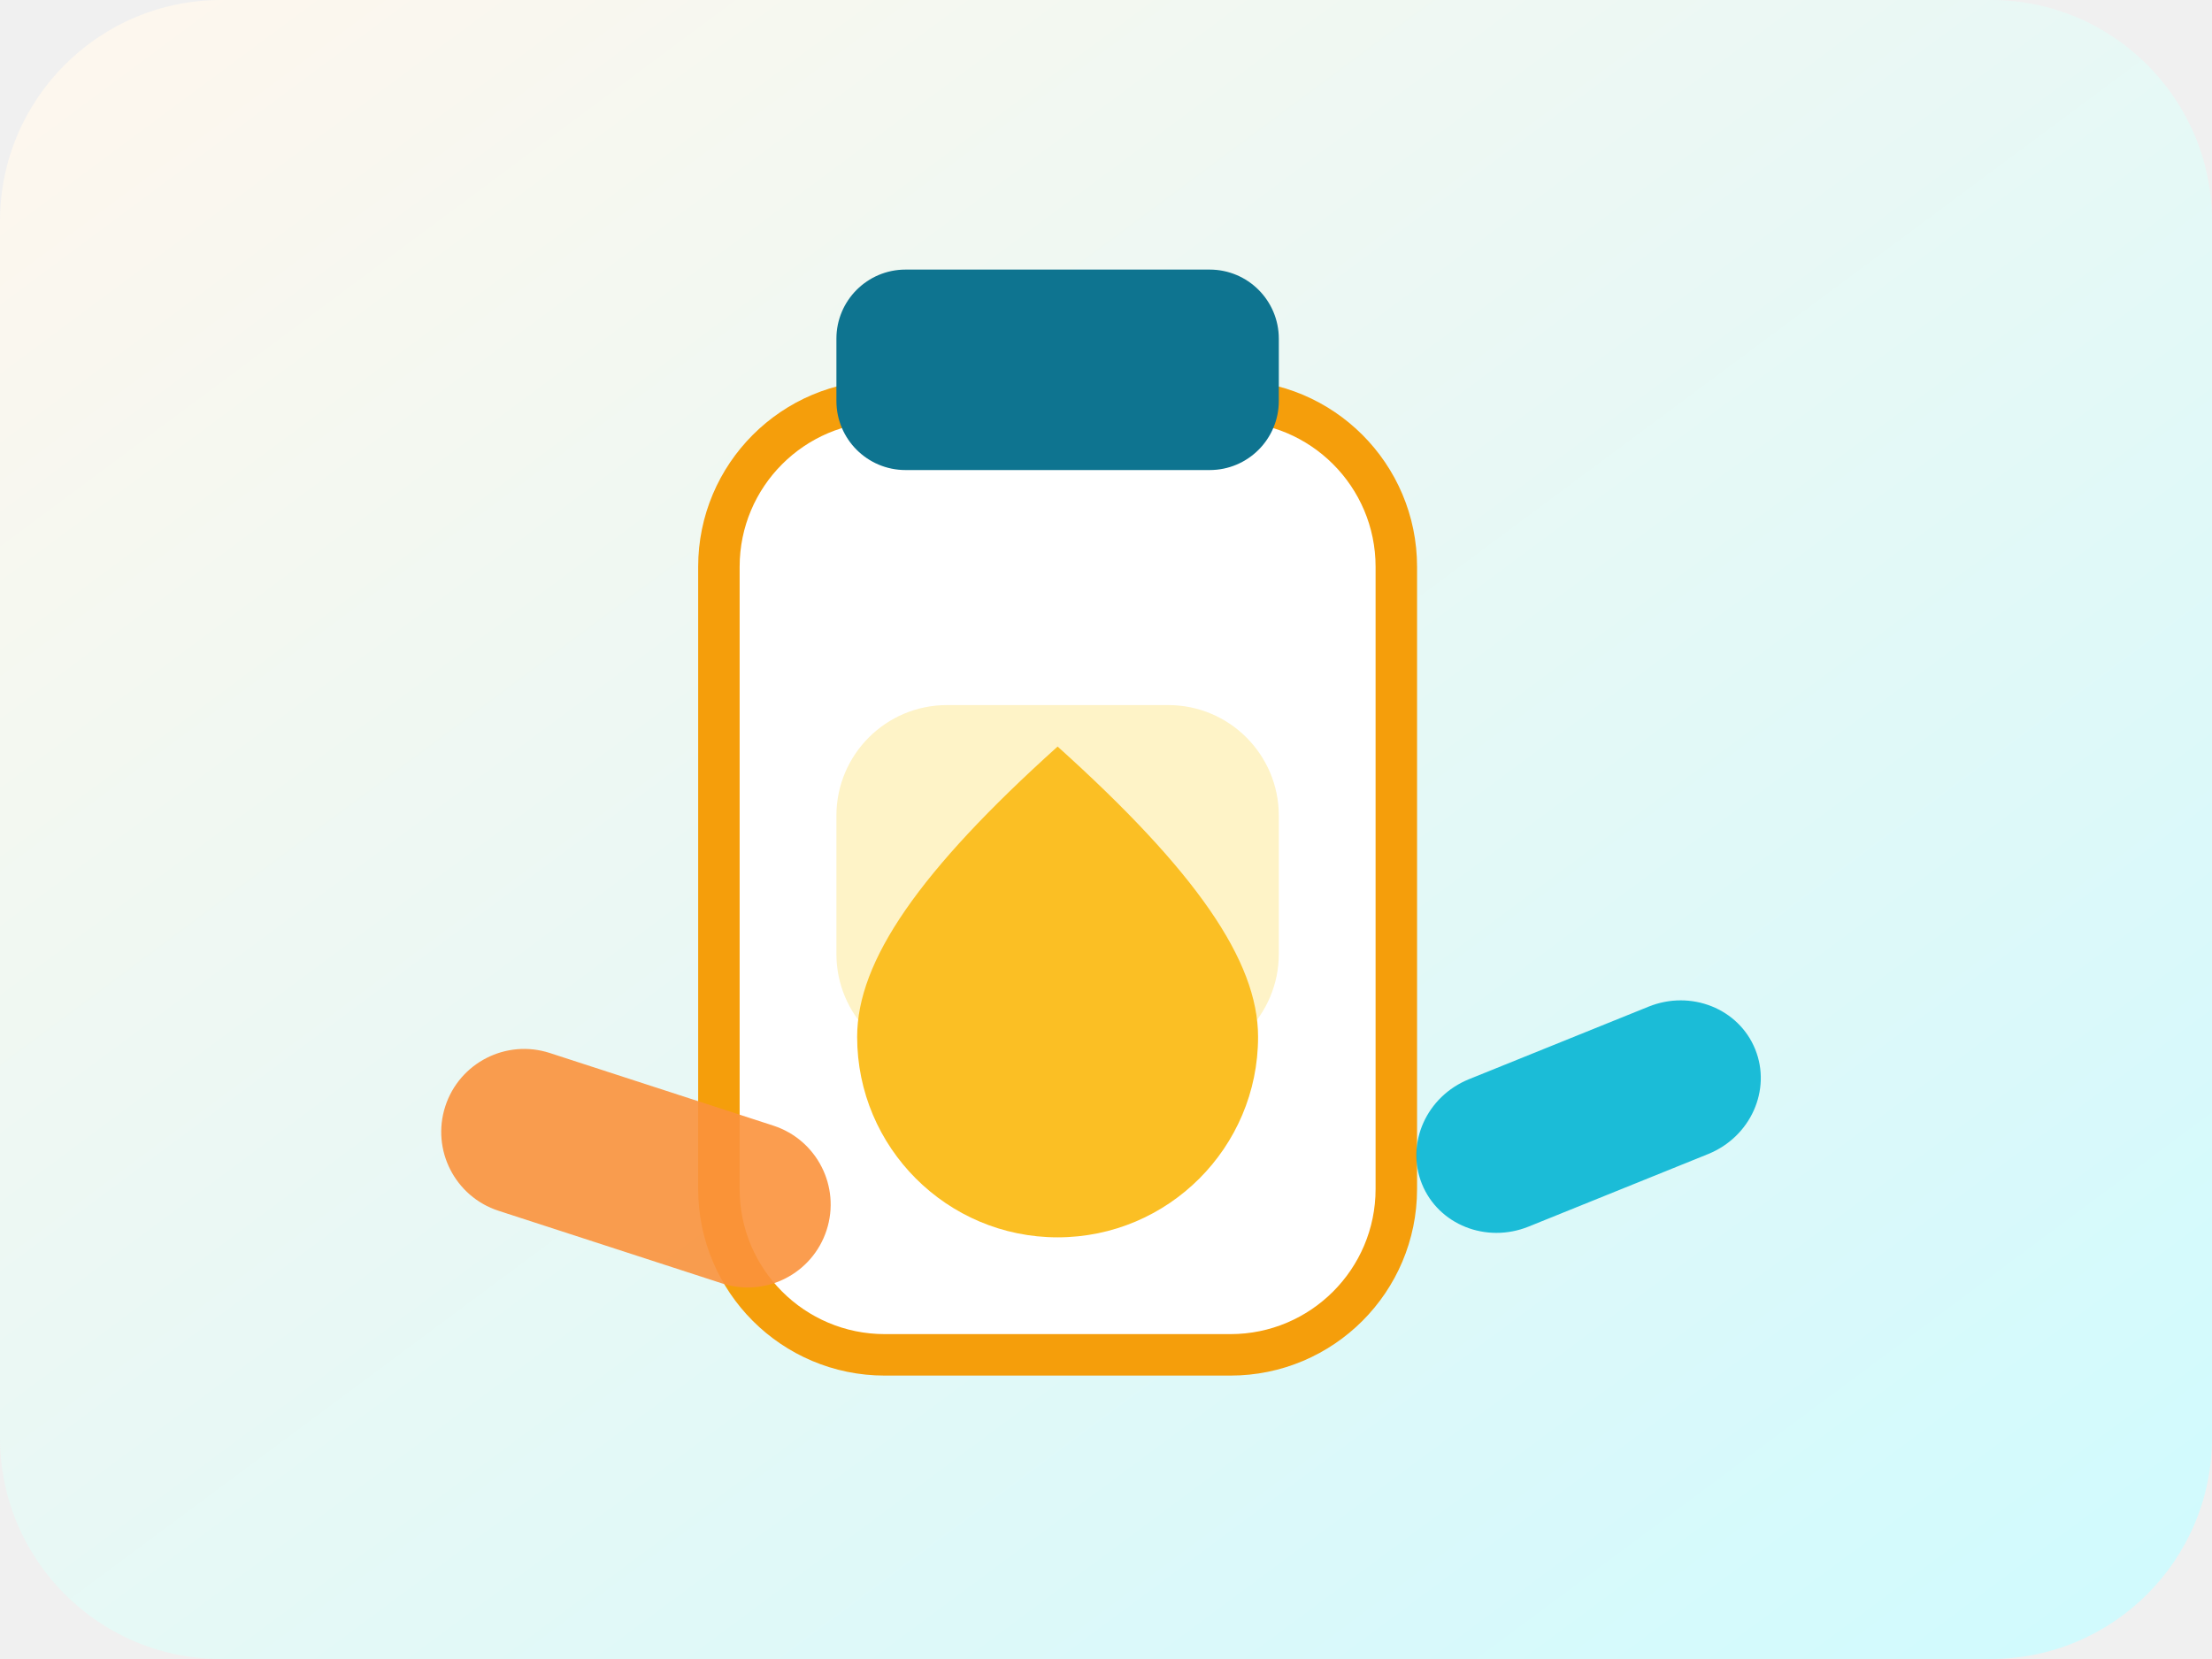
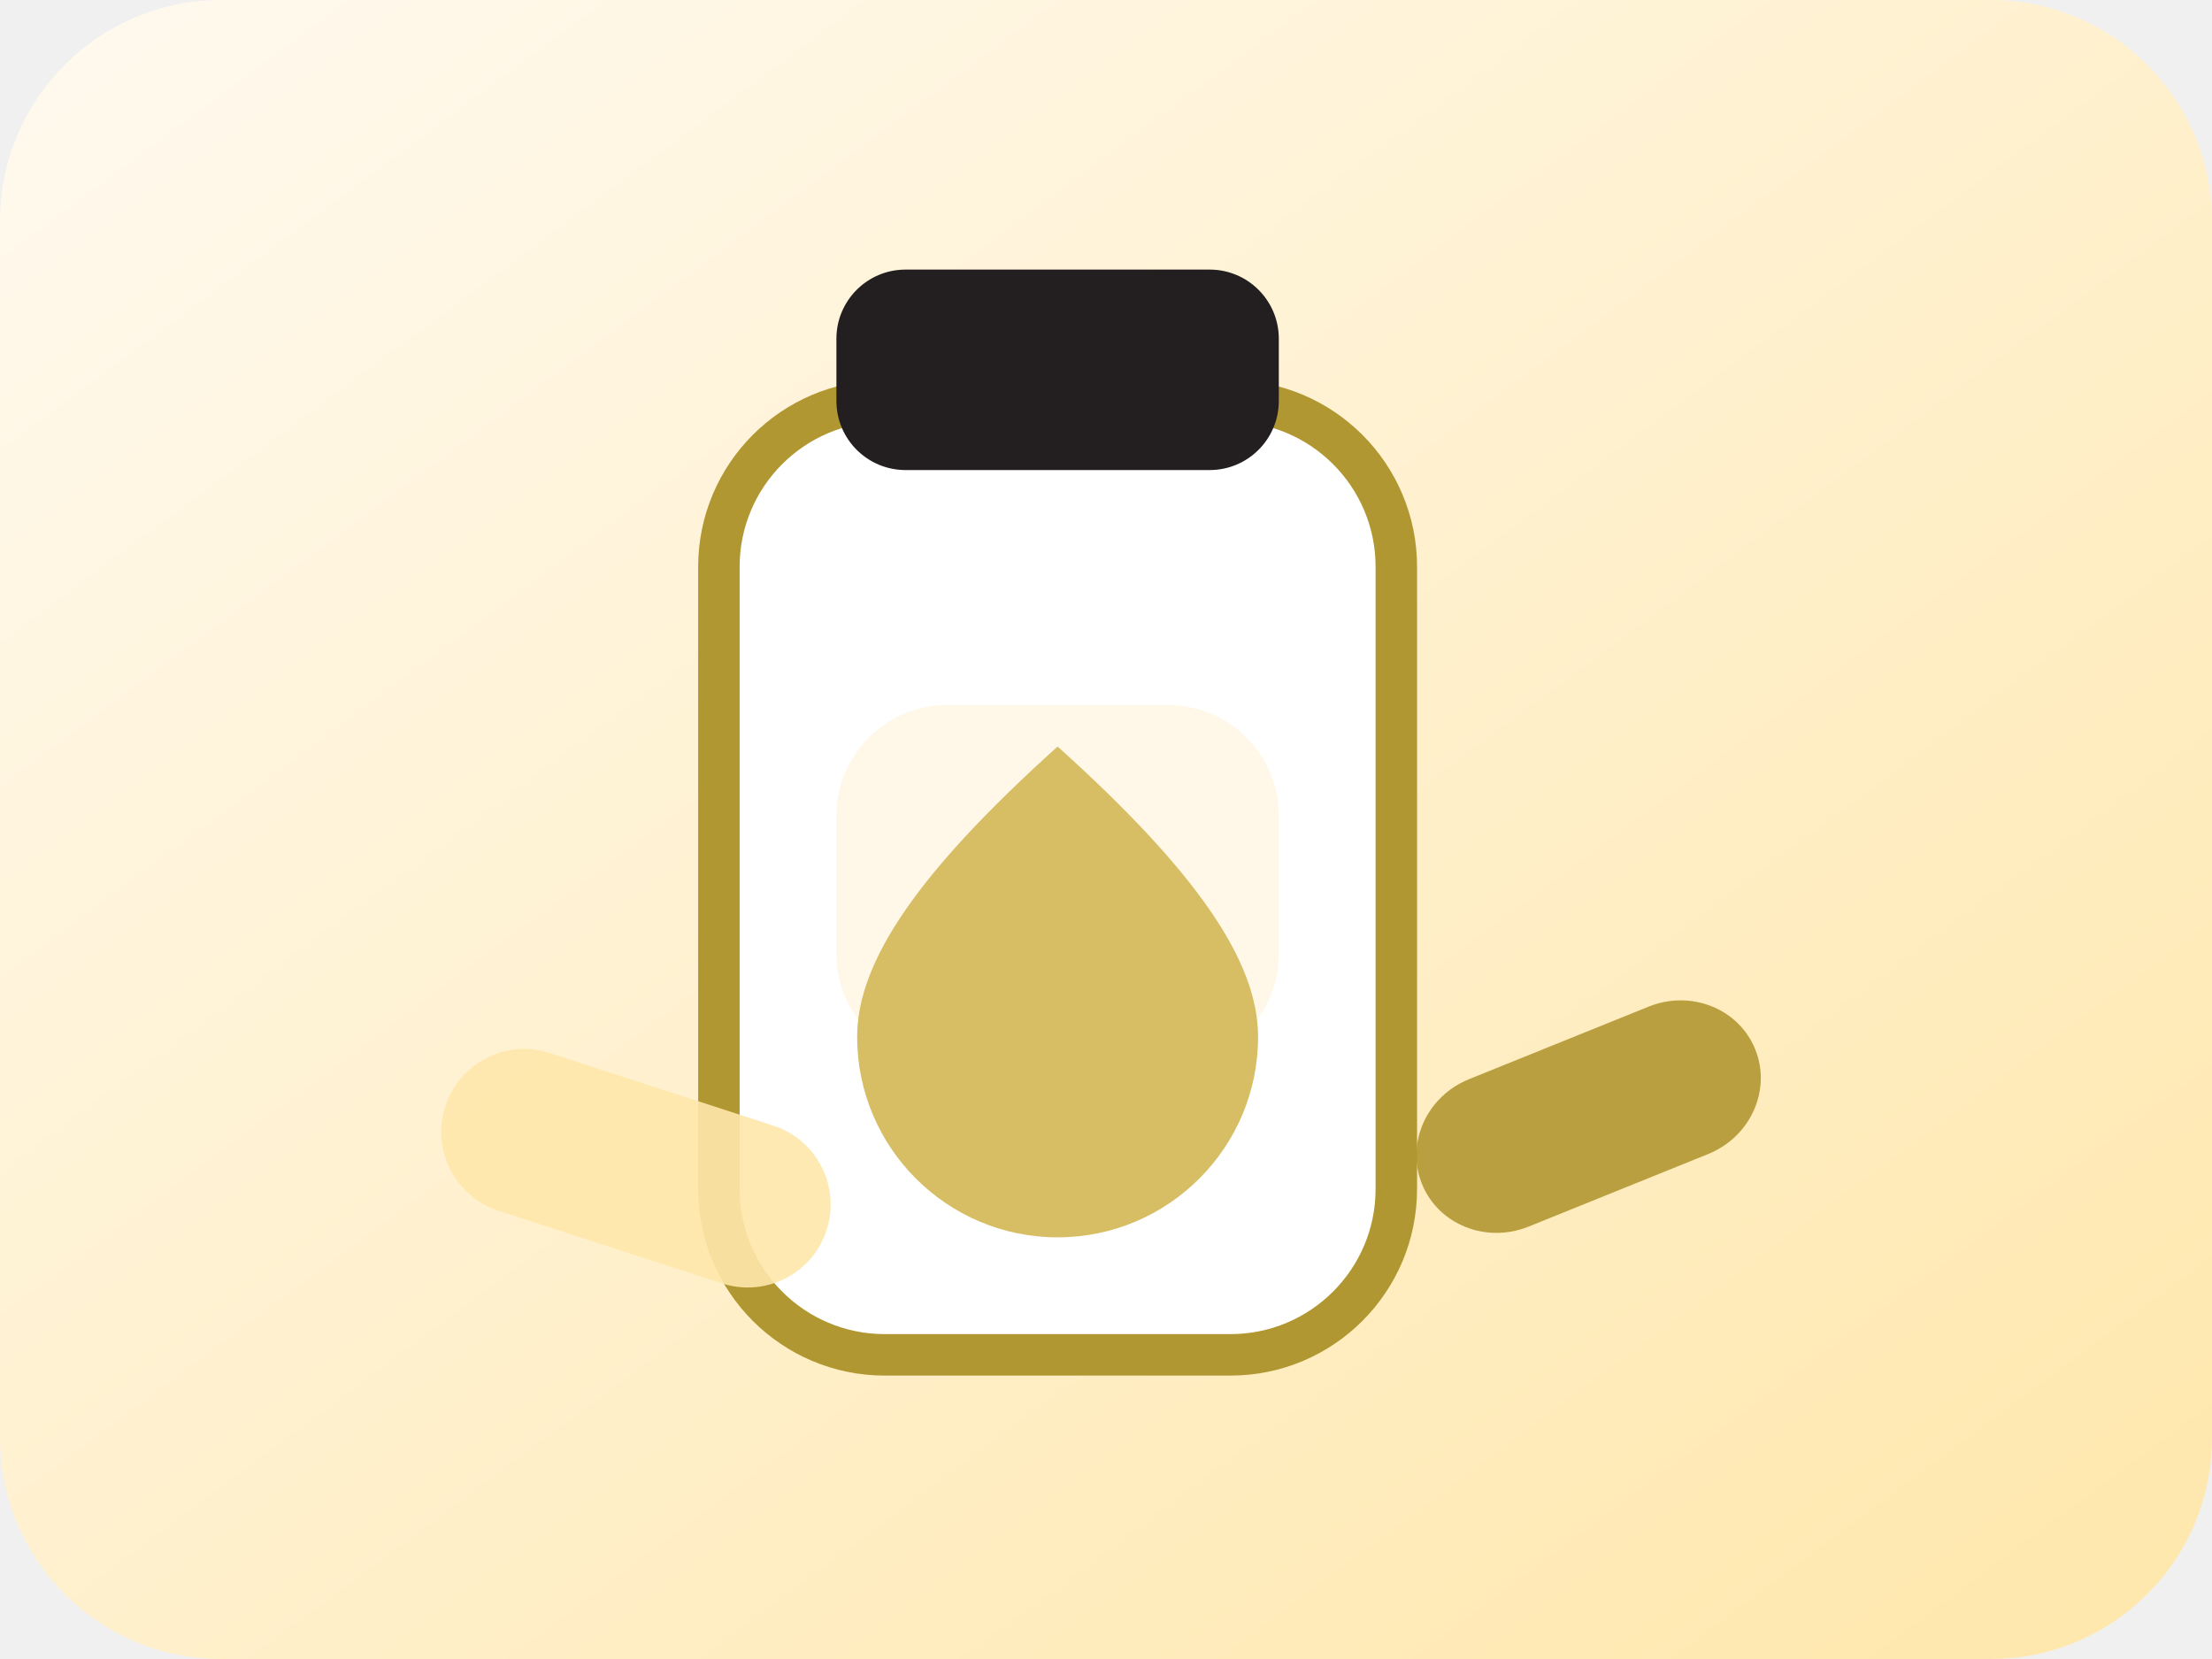
<svg xmlns="http://www.w3.org/2000/svg" viewBox="0 0 320 240" role="img" aria-labelledby="title desc">
  <defs>
    <linearGradient id="bg" x1="0" x2="1" y1="0" y2="1">
-       <stop offset="0" stop-color="#fff7ed" />
-       <stop offset="1" stop-color="#cffafe" />
+       <stop offset="0" stop-color="#fffaf0" />
+       <stop offset="1" stop-color="#FFE7AB" />
    </linearGradient>
  </defs>
  <rect width="320" height="240" rx="32" fill="url(#bg)" />
-   <rect x="104" y="58" width="98" height="138" rx="24" fill="#fff" stroke="#f59e0b" stroke-width="6" />
-   <rect x="121" y="39" width="64" height="29" rx="10" fill="#0e7490" />
-   <rect x="121" y="102" width="64" height="52" rx="16" fill="#fef3c7" />
-   <path d="M153 108c20 18 29 31 29 42 0 16-13 29-29 29s-29-13-29-29c0-11 9-24 29-42Z" fill="#fbbf24" />
+   <rect x="104" y="58" width="98" height="138" rx="24" fill="#fff" stroke="#B19731" stroke-width="6" />
+   <rect x="121" y="39" width="64" height="29" rx="10" fill="#231F20" />
+   <rect x="121" y="102" width="64" height="52" rx="16" fill="#FFF8E8" />
+   <path d="M153 108c20 18 29 31 29 42 0 16-13 29-29 29s-29-13-29-29c0-11 9-24 29-42Z" fill="#D7BD64" />
  <g opacity=".9">
-     <rect x="204" y="150" width="52" height="23" rx="12" fill="#06b6d4" transform="rotate(-22 230 162)" />
-     <rect x="63" y="157" width="58" height="24" rx="12" fill="#fb923c" transform="rotate(18 92 169)" />
+     <rect x="204" y="150" width="52" height="23" rx="12" fill="#B19731" transform="rotate(-22 230 162)" />
+     <rect x="63" y="157" width="58" height="24" rx="12" fill="#FFE7AB" transform="rotate(18 92 169)" />
  </g>
</svg>
